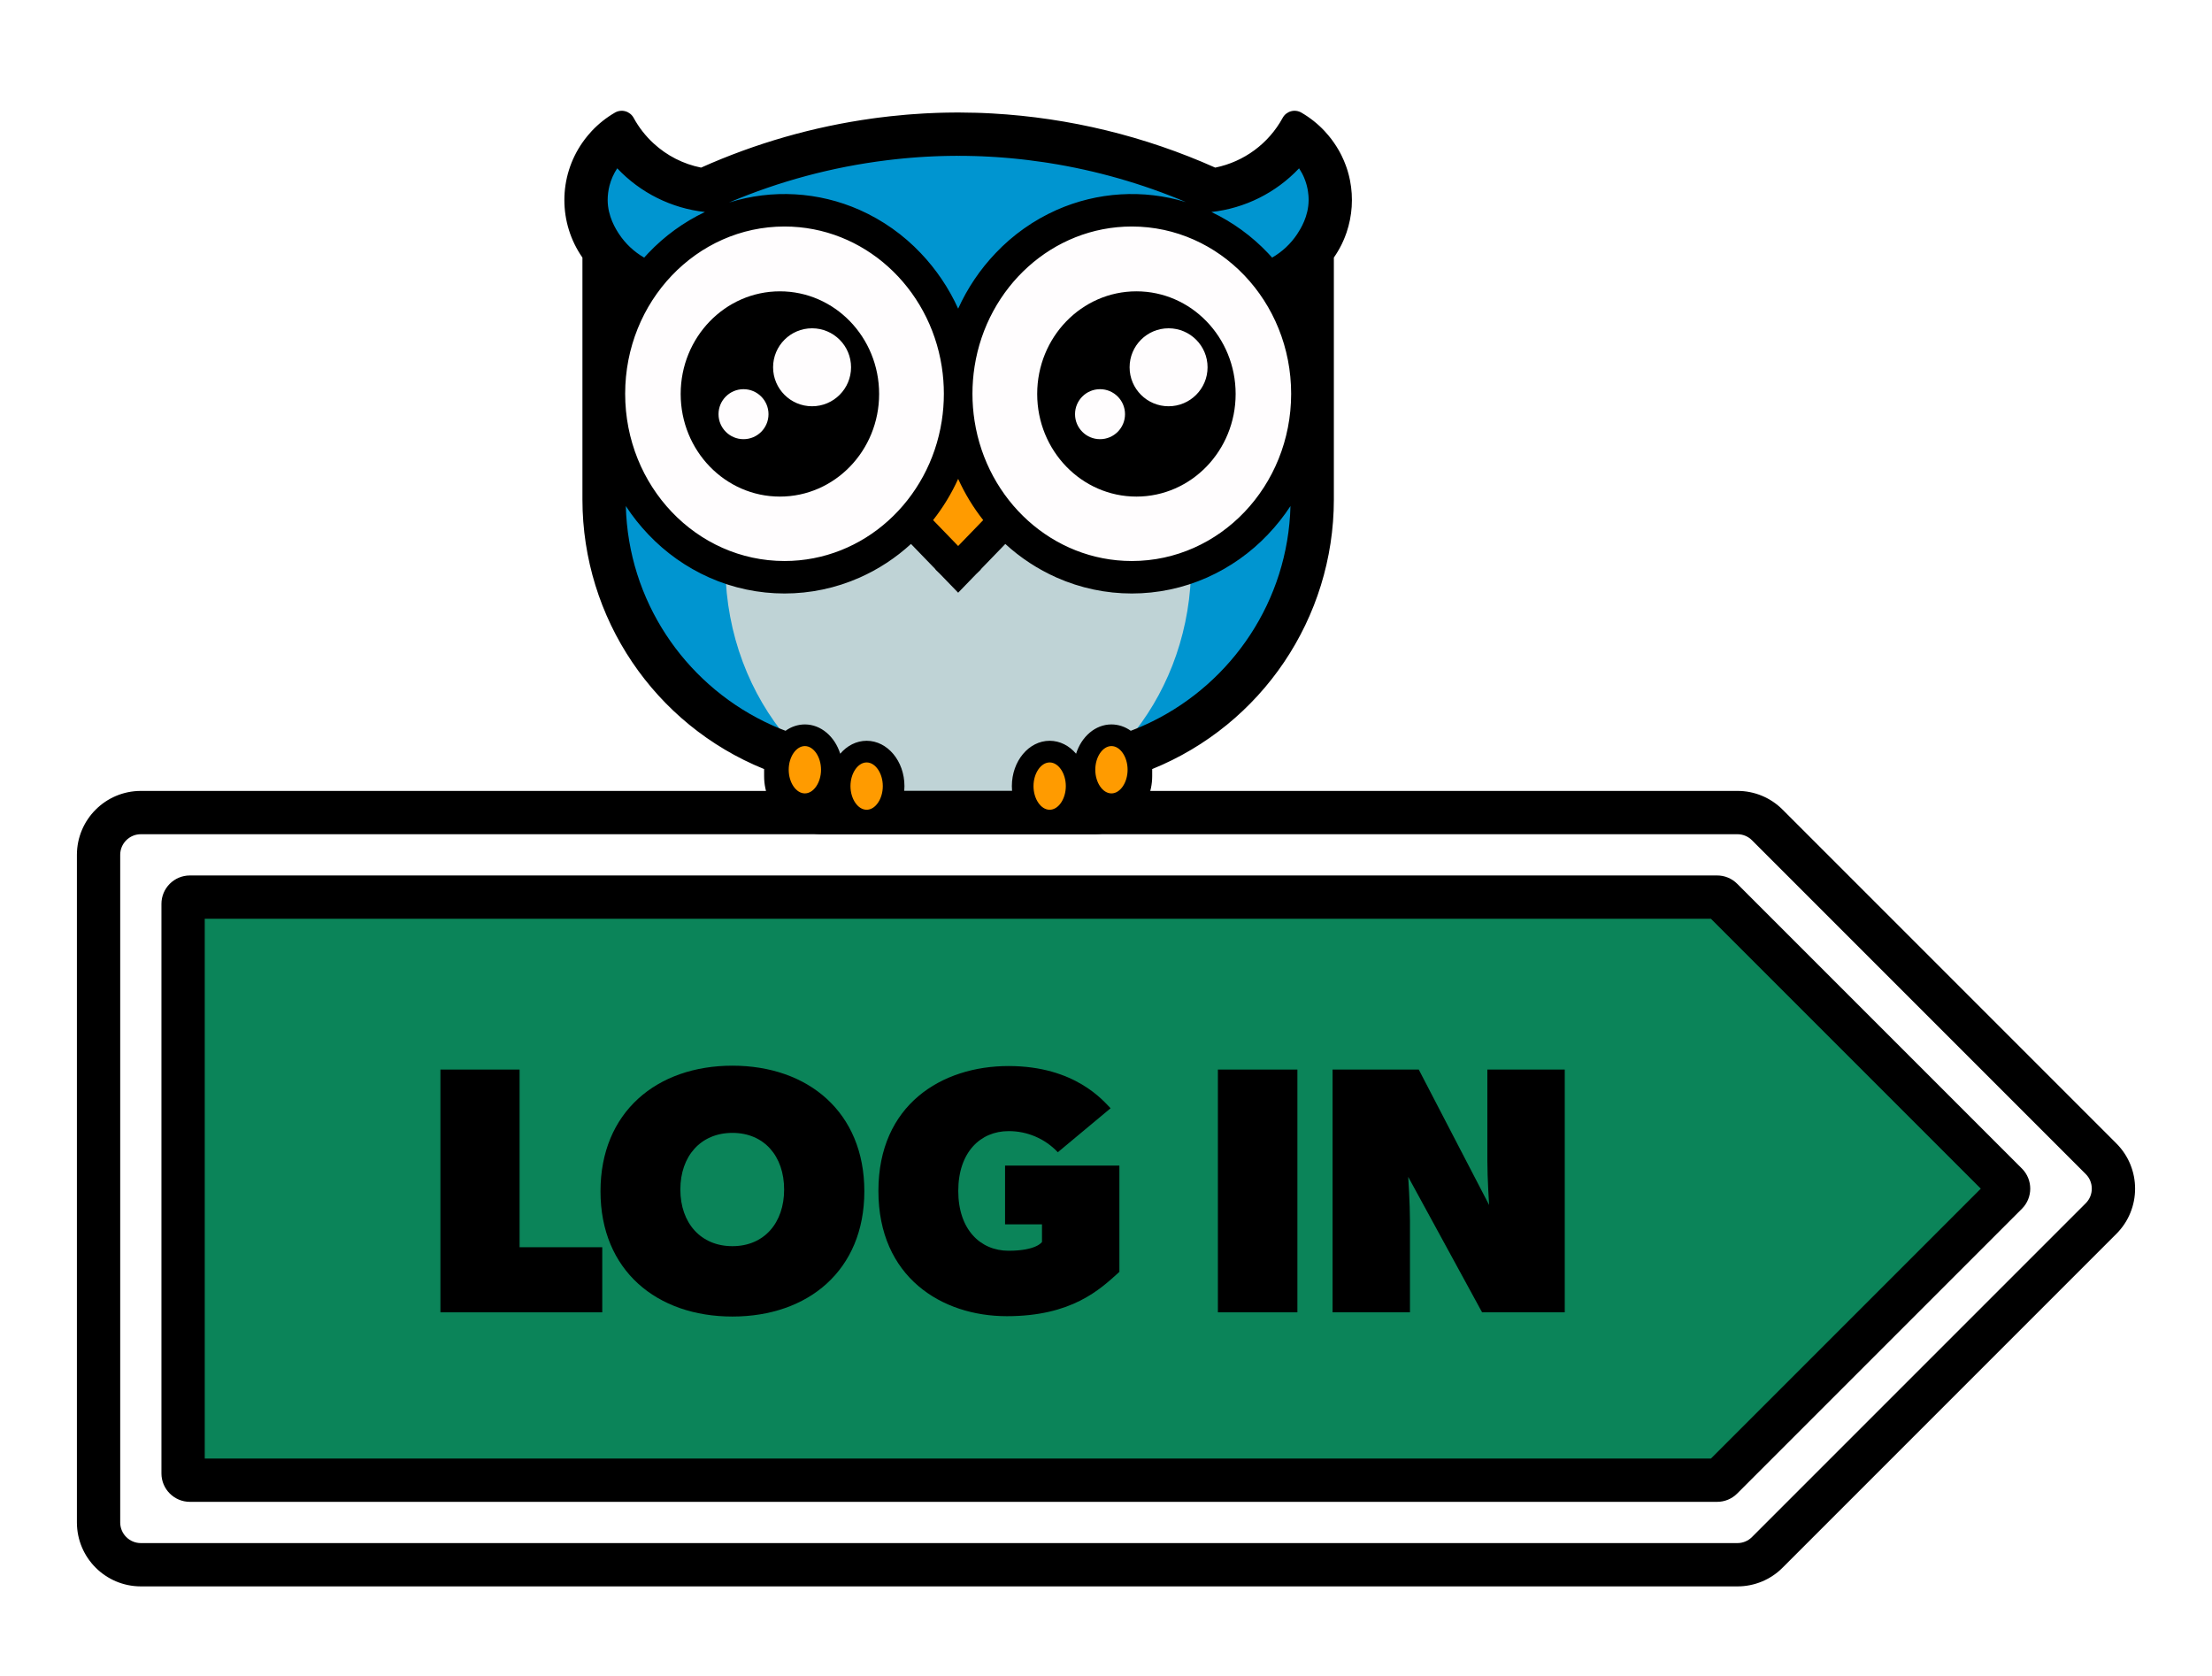
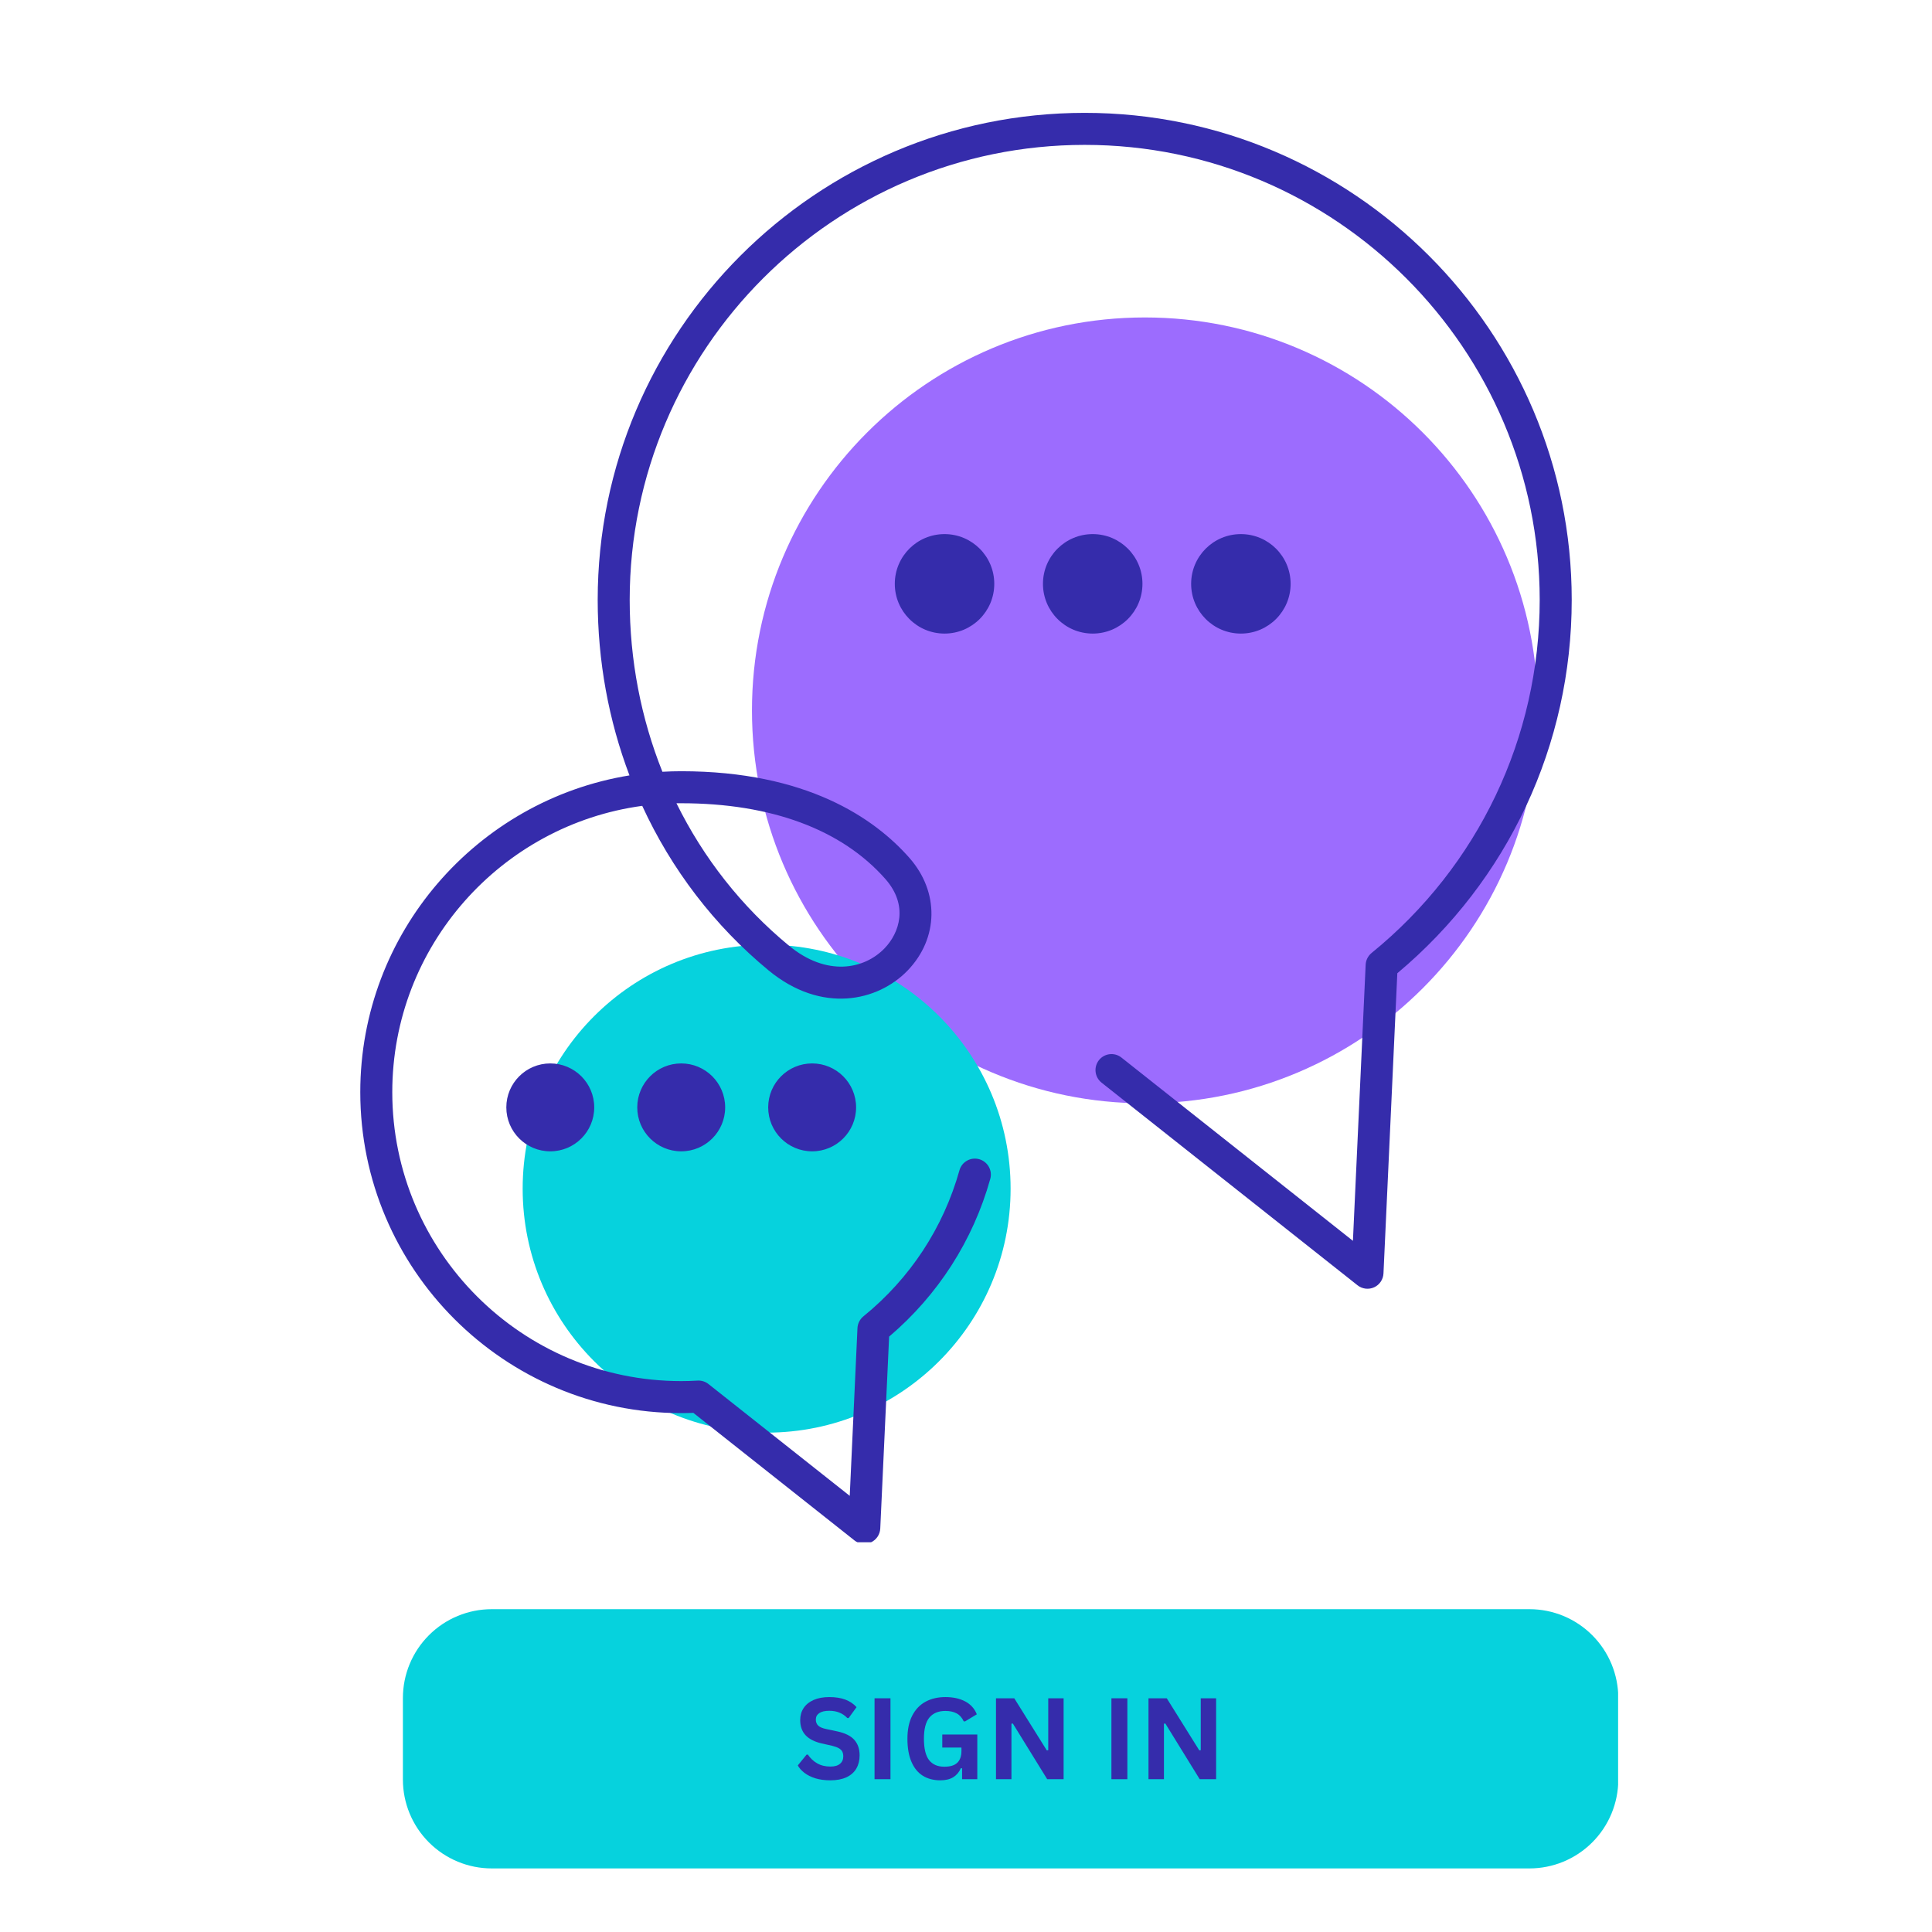
- <svg xmlns="http://www.w3.org/2000/svg" id="Layer_1" data-name="Layer 1" width="1634.802" height="1238.172" viewBox="0 0 1634.802 1238.172">
+ <svg xmlns="http://www.w3.org/2000/svg" width="500" zoomAndPan="magnify" viewBox="0 0 375 375" height="500" preserveAspectRatio="xMidYMid meet" version="1.0">
  <defs>
-     <style>
-       .cls-1 {
-         fill: #0b8459;
-       }
- 
-       .cls-2 {
-         fill: #0095d0;
-       }
- 
-       .cls-3 {
-         fill: #bfd3d6;
-       }
- 
-       .cls-4 {
-         fill: #fffdfe;
-       }
- 
-       .cls-5 {
-         fill: #ff9b00;
-       }
-     </style>
+     <g />
+     <clipPath id="9138fd9385">
+       <path d="M 145.957 61.617 L 298.496 61.617 L 298.496 214.156 L 145.957 214.156 Z M 145.957 61.617 " clip-rule="nonzero" />
+     </clipPath>
+     <clipPath id="be602d3cf7">
+       <path d="M 222.227 61.617 C 180.102 61.617 145.957 95.766 145.957 137.887 C 145.957 180.012 180.102 214.156 222.227 214.156 C 264.348 214.156 298.496 180.012 298.496 137.887 C 298.496 95.766 264.348 61.617 222.227 61.617 Z M 222.227 61.617 " clip-rule="nonzero" />
+     </clipPath>
+     <clipPath id="cdec9295a7">
+       <path d="M 101.449 183.371 L 196.156 183.371 L 196.156 278.074 L 101.449 278.074 Z M 101.449 183.371 " clip-rule="nonzero" />
+     </clipPath>
+     <clipPath id="a46690f39d">
+       <path d="M 148.801 183.371 C 122.648 183.371 101.449 204.57 101.449 230.723 C 101.449 256.875 122.648 278.074 148.801 278.074 C 174.953 278.074 196.156 256.875 196.156 230.723 C 196.156 204.57 174.953 183.371 148.801 183.371 Z M 148.801 183.371 " clip-rule="nonzero" />
+     </clipPath>
+     <clipPath id="7f17f4d7da">
+       <path d="M 69.93 21.852 L 305.43 21.852 L 305.43 299.352 L 69.93 299.352 Z M 69.93 21.852 " clip-rule="nonzero" />
+     </clipPath>
+     <clipPath id="7ec547182c">
+       <path d="M 78.203 312.34 L 314.27 312.34 L 314.27 362.66 L 78.203 362.66 Z M 78.203 312.34 " clip-rule="nonzero" />
+     </clipPath>
+     <clipPath id="190613b704">
+       <path d="M 95.453 312.34 L 296.859 312.34 C 301.434 312.34 305.82 314.156 309.055 317.395 C 312.289 320.629 314.109 325.016 314.109 329.59 L 314.109 345.41 C 314.109 349.984 312.289 354.371 309.055 357.605 C 305.82 360.844 301.434 362.66 296.859 362.66 L 95.453 362.66 C 90.879 362.66 86.488 360.844 83.254 357.605 C 80.02 354.371 78.203 349.984 78.203 345.41 L 78.203 329.59 C 78.203 325.016 80.02 320.629 83.254 317.395 C 86.488 314.156 90.879 312.34 95.453 312.34 Z M 95.453 312.34 " clip-rule="nonzero" />
+     </clipPath>
  </defs>
-   <polygon class="cls-1" points="1264.703 1092.616 145.36 1092.616 145.36 668.51 1264.703 668.51 1475.569 880.563 1264.703 1092.616" />
-   <path d="M1284.05,1172.303H104.078a47.292,47.292,0,0,1-47.239-47.239V631.709A47.292,47.292,0,0,1,104.078,584.47H1284.05a46.931,46.931,0,0,1,33.4,13.837l246.678,246.678a47.236,47.236,0,0,1,0,66.802L1317.45,1158.465A46.928,46.928,0,0,1,1284.05,1172.303ZM104.078,616.47a15.256,15.256,0,0,0-15.239,15.239v493.356a15.256,15.256,0,0,0,15.239,15.239H1284.05a15.138,15.138,0,0,0,10.774-4.466L1541.501,889.16a15.236,15.236,0,0,0,0-21.546L1294.823,620.936A15.138,15.138,0,0,0,1284.05,616.47Zm1164.966,493.355H140.317a21.024,21.024,0,0,1-21-21V667.948a21.024,21.024,0,0,1,21-21H1269.044a20.86,20.86,0,0,1,14.849,6.151l210.44,210.438a21.026,21.026,0,0,1,.002,29.697l-210.441,210.44A20.856,20.856,0,0,1,1269.044,1109.825Zm-1117.727-32h1113.17l199.44-199.439-199.44-199.438H151.317Z" />
-   <g>
-     <path d="M325.502,969.772V790.375h58.499V921.673h61.099v48.099Z" />
-     <path d="M541.301,972.892c-55.899,0-97.498-34.06-97.498-92.559s41.599-92.817,97.498-92.817,97.498,34.319,97.498,92.817S597.199,972.892,541.301,972.892Zm0-135.718c-23.4,0-38.48,17.16-38.48,41.859s15.079,41.859,38.48,41.859c23.398,0,38.219-17.16,38.219-41.859S564.699,837.174,541.301,837.174Z" />
-     <path d="M744.098,972.632c-48.099,0-94.897-28.859-94.897-92.559S696,787.776,745.398,787.776s70.199,25.999,75.398,31.199l-38.999,32.499a49.654,49.654,0,0,0-36.399-15.6c-20.799,0-37.179,15.6-37.179,44.199s16.38,44.199,37.179,44.199,24.699-6.5,24.699-6.5v-13H742.799V861.354h84.498v78.519C812.998,952.872,792.197,972.632,744.098,972.632Z" />
-     <path d="M900.096,969.772V790.375h58.759V969.772Z" />
-     <path d="M1095.351,969.772l-54.6-100.098s1.301,19.499,1.301,32.499v67.599H984.853V790.375h63.698l51.999,100.099s-1.3-19.5-1.3-32.5V790.375h57.198V969.772Z" />
+   <g clip-path="url(#9138fd9385)">
+     <g clip-path="url(#be602d3cf7)">
+       <path fill="#9c6cfe" d="M 145.957 61.617 L 298.496 61.617 L 298.496 214.156 L 145.957 214.156 Z M 145.957 61.617 " fill-opacity="1" fill-rule="nonzero" />
+     </g>
  </g>
-   <g>
-     <polygon class="cls-2" points="462.034 108.013 520.974 141.856 614.173 115.144 713.712 101.045 809.484 115.144 861.03 124.374 895.294 141.856 960.569 110.003 981.472 129.911 976.495 181.672 967.154 382.74 931.224 502.187 844.011 566.721 827.187 606.398 600.169 606.398 576.395 586.304 567.971 551.334 485.039 499.201 450.104 419.123 449.104 194.612 435.003 148.824 449.104 115.144 462.034 108.013" />
-     <path class="cls-3" d="M833.937,546.419c27.13-31.874,44.347-74.062,46.23-120.638a48.065,48.065,0,0,1-9.647,2.66c-15.841,2.639-31.815.438-47.324-3.28a310.787,310.787,0,0,1-30.439-9.286c-15.267-5.361-29.242-11.123-41.421-22.102-11.006-9.921-18.815-23.088-24.898-36.452-1.147-2.52-2.292-5.061-3.397-7.617H690.136c-1.662,1.753-3.135,3.335-3.416,3.64-11.086,12.007-20.698,25.427-32.979,36.298-15.643,13.847-33.682,22.794-53.63,28.762-20.399,6.103-42.945,8.449-63.539,1.911-.165-.052-.317-.121-.479-.176.667,48.775,18.139,93.069,46.328,126.218a24.907,24.907,0,0,0-10.162,20.363c0,13.469,10.112,24.387,22.586,24.387,9.206,0,17.12-5.95,20.638-14.48.813.572,1.633,1.133,2.455,1.69-.013.336-.024.671-.024,1.01,0,13.469,10.112,24.387,22.586,24.387a21.605,21.605,0,0,0,15.158-6.308,158.083,158.083,0,0,0,104.991.038,21.599,21.599,0,0,0,15.117,6.27c12.474,0,22.586-10.918,22.586-24.387,0-.303-.011-.604-.021-.905.835-.565,1.662-1.143,2.488-1.723,3.533,8.491,11.428,14.407,20.607,14.407,12.474,0,22.586-10.918,22.586-24.387A24.919,24.919,0,0,0,833.937,546.419Z" />
-     <path class="cls-4" d="M836.624,160.073a129.55,129.55,0,0,0-128.495,113.083,129.521,129.521,0,1,0,0,32.893,129.536,129.536,0,1,0,128.495-145.975Z" />
-     <g>
-       <ellipse class="cls-5" cx="640.499" cy="583.087" rx="19.421" ry="23.312" />
-       <ellipse class="cls-5" cx="594.844" cy="568.574" rx="18.601" ry="22.328" />
-       <ellipse class="cls-5" cx="775.764" cy="583.087" rx="17.485" ry="20.988" />
-       <ellipse class="cls-5" cx="821.424" cy="568.574" rx="18.601" ry="22.328" />
+   <g clip-path="url(#cdec9295a7)">
+     <g clip-path="url(#a46690f39d)">
+       <path fill="#06d2dd" d="M 101.449 183.371 L 196.156 183.371 L 196.156 278.074 L 101.449 278.074 Z M 101.449 183.371 " fill-opacity="1" fill-rule="nonzero" />
    </g>
-     <polygon class="cls-5" points="678.33 389.971 708.129 420.496 741.703 387.98 710.016 339.869 678.33 389.971" />
-     <g>
-       <path d="M576.395,215.289c-40.5,0-73.332,33.955-73.332,75.839s32.832,75.839,73.332,75.839,73.332-33.955,73.332-75.839S616.895,215.289,576.395,215.289ZM549.5,324.539a18.471,18.471,0,1,1,18.471-18.471A18.471,18.471,0,0,1,549.5,324.539Zm50.669-24.32a28.809,28.809,0,1,1,28.809-28.809A28.809,28.809,0,0,1,600.169,300.219Z" />
-       <path d="M766.547,291.128c0,41.885,32.832,75.839,73.332,75.839s73.332-33.955,73.332-75.839-32.832-75.839-73.332-75.839S766.547,249.243,766.547,291.128Zm68.297-19.718a28.809,28.809,0,1,1,28.809,28.809A28.809,28.809,0,0,1,834.844,271.41Zm-40.331,34.658A18.471,18.471,0,1,1,812.984,324.539,18.471,18.471,0,0,1,794.513,306.068Z" />
-       <path d="M997.754,133.394c-.19-.93-.39-1.85-.61-2.76-.11-.47-.22-.94-.34-1.4q-.36-1.35-.75-2.7v-.02c-.14-.48-.29-.96-.45-1.43-.08-.26-.16-.52-.26-.78l-.36-1.05a.295.295,0,0,0-.04-.11c-.12-.34-.24-.68-.37-1.02a69.884,69.884,0,0,0-2.92-6.84c-.24-.49-.49-.99-.74-1.48-.26-.49-.51-.97-.78-1.46-.26-.48-.53-.96-.8-1.44-1.1-1.9-2.28-3.76-3.53-5.56-1.25-1.81-2.59-3.56-4-5.24-.01-.01-.02-.03-.04-.04-.92-1.12-1.86-2.2-2.85-3.25a75.006,75.006,0,0,0-17.099-13.583,10.015,10.015,0,0,0-13.833,3.842,73.339,73.339,0,0,1-49.688,36.75,1.162,1.162,0,0,1-.18.04,468.195,468.195,0,0,0-164.79-40.02c-1.14-.06-2.29-.12-3.43-.18-1.5-.07-3.01-.14-4.52-.2-1.39-.05-2.79-.09-4.19-.13q-6.06-.18-12.13-.19h-1c-1.31,0-2.61.01-3.92.02-1.03.01-2.05.02-3.08.04-.77.01-1.53.02-2.29.04-1.04.02-2.07.04-3.1.07-.49.01-.97.03-1.46.04-.8.03-1.6.06-2.39.08q-3.09.12-6.16.27c-1.03.05-2.06.1-3.09.16q-4.62.255-9.24.62c-.88.06-1.77.13-2.66.21-.3.01-.59.04-.89.07q-5.91.495-11.83,1.15c-3.01.33-6.03.69-9.04,1.08q-2.115.27-4.23.57a467.739,467.739,0,0,0-126.52,36.29l-.013.002a72.794,72.794,0,0,1-34.987-17.781,73.454,73.454,0,0,1-14.871-18.997A10.015,10.015,0,0,0,454.45,83.233a75.186,75.186,0,0,0-17.106,13.581l-2.89,3.29c-1.4,1.68-2.74,3.43-4,5.24a74.341,74.341,0,0,0,0,85.01v178.85a215.031,215.031,0,0,0,134.27,199.12v5.27a42.81,42.81,0,0,0,42.81,42.81h201.2a42.859,42.859,0,0,0,42.81-42.81v-5.27a215.047,215.047,0,0,0,134.26-199.12V190.334c.99-1.41,1.92-2.87,2.81-4.35.45-.74.88-1.49,1.3-2.25s.82-1.53,1.22-2.3c.19-.38.38-.77.58-1.15-.01-.01-.01-.01,0-.01.37-.79.74-1.57,1.09-2.37.22-.5.43-1,.64-1.5.18-.43.36-.86.53-1.3.43-1.09.84-2.19,1.22-3.3a74.763,74.763,0,0,0,2.56-38.41Zm-342.46-14.95c1.35-.17,2.69-.33,4.04-.48,1.39-.16,2.78-.32,4.17-.46,1.44-.15,2.87-.29,4.31-.43,1.48-.14,2.97-.28,4.45-.4.3-.04.61-.06.92-.08,1.81-.16,3.61-.29,5.42-.42q2.865-.21,5.74-.36c1.91-.11,3.82-.21,5.73-.28,1.52-.07,3.05-.12,4.57-.17.14,0,.29-.01.43-.01.82-.03,1.65-.06,2.47-.07,1.06-.04,2.11-.06,3.16-.07,1.21-.03,2.42-.04,3.64-.04q1.47-.03,2.94-.03h1.57c-.86,0-1.71.01-2.57.03.98-.02,1.97-.03,2.95-.02.77-.01,1.55,0,2.32.01.3,0,.59,0,.89.01.65,0,1.31.01,1.97.02q3.165.045,6.33.14c.47.01.95.03,1.42.05,1.15.03,2.31.07,3.47.12,1.85.08,3.7.17,5.56.27,1.62.08,3.24.18,4.86.29,1.62.1,3.24.22,4.85.35,1.62.12,3.23.25,4.85.4,1.62.13,3.23.29,4.85.46,1.61.15,3.23.32,4.84.51,1.43.16,2.86.33,4.28.5q5.925.72,11.83,1.6c1.22.18,2.43.37,3.65.56.03.01.07.01.11.02a436,436,0,0,1,101.15,28.87,137.154,137.154,0,0,0-95.57,5.83,141.099,141.099,0,0,0-45.07,31.87,147.657,147.657,0,0,0-27.69,41.06,147.838,147.838,0,0,0-27.68-41.06,141.209,141.209,0,0,0-45.07-31.87,137.056,137.056,0,0,0-96.57-5.51A435.029,435.029,0,0,1,655.294,118.444Zm71.36,265.9-18.52,19.14-18.52-19.14a147.138,147.138,0,0,0,18.52-30.47A147.138,147.138,0,0,0,726.654,384.344Zm-277.55-236.51a43.943,43.943,0,0,1,1.34-10.61,42.544,42.544,0,0,1,5.73-12.85,104.931,104.931,0,0,0,64.8,32.29,141.277,141.277,0,0,0-41.82,30.37q-1.575,1.65-3.08,3.34a55.454,55.454,0,0,1-18.49-17.32C455.134,169.324,449.144,159.974,449.104,147.834Zm130.7,19.55c58.52,0,107.05,44.8,116.21,103.48v.01a130.335,130.335,0,0,1,0,40.21v.01c-9.16,58.7-57.69,103.48-116.21,103.48-65.04,0-117.77-55.33-117.77-123.59S514.764,167.384,579.804,167.384Zm15.04,418.92c-6.48,0-11.94-8.01-11.94-17.49,0-9.47,5.46-17.48,11.94-17.48,6.47,0,11.94,8.01,11.94,17.48C606.784,578.294,601.314,586.304,594.844,586.304Zm45.66,12.09c-6.48,0-11.95-8-11.95-17.48s5.47-17.49,11.95-17.49c6.47,0,11.94,8.01,11.94,17.49S646.974,598.394,640.504,598.394Zm135.26,0c-6.47,0-11.94-8-11.94-17.48s5.47-17.49,11.94-17.49,11.94,8.01,11.94,17.49S782.234,598.394,775.764,598.394Zm57.6-29.58c0,9.48-5.47,17.49-11.94,17.49-6.48,0-11.94-8.01-11.94-17.49,0-9.47,5.46-17.48,11.94-17.48C827.894,551.334,833.364,559.344,833.364,568.814Zm18.18-35.64q-7.725,3.795-15.84,6.87a24.404,24.404,0,0,0-14.28-4.71c-11.93,0-22.14,9.01-26.13,21.65-5.04-5.91-11.93-9.56-19.53-9.56-15.41,0-27.94,15.02-27.94,33.49,0,1.18.05,2.34.15,3.49h-79.68c.1-1.15.15-2.31.15-3.49,0-18.47-12.54-33.49-27.94-33.49-7.6,0-14.49,3.65-19.53,9.56-3.99-12.64-14.2-21.65-26.13-21.65a24.404,24.404,0,0,0-14.28,4.71q-8.115-3.06-15.84-6.88c-59.18-29.11-100.41-89.34-102.2-159.21a145.527,145.527,0,0,0,16.63,20.98,141.207,141.207,0,0,0,45.07,31.87,137.113,137.113,0,0,0,111.16,0,140.347,140.347,0,0,0,37.89-24.84l18.16,18.77-.11.12,3.53,3.42,13.01,13.44.27.28,13.28-13.72,3.53-3.42-.11-.12,18.16-18.77a140.396,140.396,0,0,0,37.9,24.84,137.09,137.09,0,0,0,111.15,0,141.097,141.097,0,0,0,45.07-31.87,145.98,145.98,0,0,0,16.62-20.96C951.944,443.834,910.714,504.054,851.544,533.174Zm-15.07-118.6c-58.52,0-107.06-44.79-116.21-103.49a130.335,130.335,0,0,1,0-40.21c9.15-58.69,57.69-103.49,116.21-103.49,65.04,0,117.76,55.34,117.76,123.6S901.514,414.574,836.474,414.574Zm130.68-266.76v.02c-.04,12.13-6.03,21.47-8.48,25.2a55.37,55.37,0,0,1-18.5,17.32q-1.5-1.68-3.06-3.32a141.149,141.149,0,0,0-41.82-30.37,104.905,104.905,0,0,0,64.8-32.29c.72,1.1,1.4,2.22,2.02,3.38.06.12.13.24.19.36.18.34.36.69.53,1.05.13.26.26.53.39.8.18.4.36.8.54,1.21a40.595,40.595,0,0,1,1.53,4.21c.16.48.3.97.42,1.46a.09.09,0,0,1,.01.05c.04.1.06.21.09.31.09.33.25.99.43,1.88.08.37.16.78.24,1.22.06.35.12.72.18,1.12.12.83.24,1.75.33,2.73.02.25.04.5.06.76.03.48.06.97.07,1.48q.03.66.03,1.35Z" />
+   </g>
+   <g clip-path="url(#7f17f4d7da)">
+     <path fill="#352cab" d="M 166.168 214.941 C 166.168 210.23 162.348 206.41 157.637 206.41 C 152.926 206.41 149.105 210.23 149.105 214.941 C 149.105 219.656 152.926 223.473 157.637 223.473 C 162.348 223.473 166.168 219.656 166.168 214.941 Z M 140.754 214.941 C 140.754 210.23 136.934 206.41 132.223 206.41 C 127.512 206.41 123.691 210.23 123.691 214.941 C 123.691 219.656 127.512 223.473 132.223 223.473 C 136.934 223.473 140.754 219.656 140.754 214.941 Z M 115.34 214.941 C 115.34 210.23 111.52 206.41 106.809 206.41 C 102.098 206.41 98.277 210.23 98.277 214.941 C 98.277 219.656 102.098 223.473 106.809 223.473 C 111.52 223.473 115.34 219.656 115.34 214.941 Z M 132.223 155.91 C 149.668 155.91 163.371 160.992 171.852 170.613 C 176.375 175.746 174.586 181.074 171.684 184.078 C 167.727 188.168 160.457 189.594 153.145 183.562 C 143.914 175.953 136.531 166.523 131.301 155.914 C 131.609 155.91 131.914 155.91 132.223 155.91 Z M 169.043 299.371 C 170.105 298.887 170.805 297.848 170.859 296.684 L 172.578 259.438 C 182.078 251.355 188.852 240.805 192.211 228.832 C 192.676 227.18 191.711 225.465 190.059 225 C 188.41 224.539 186.691 225.5 186.23 227.152 C 183.094 238.332 176.645 248.141 167.578 255.512 C 166.895 256.07 166.477 256.898 166.434 257.781 L 164.934 290.344 L 137.516 268.641 C 136.922 268.168 136.172 267.93 135.418 267.973 C 134.258 268.039 133.211 268.07 132.223 268.07 C 101.297 268.07 76.141 242.914 76.141 211.988 C 76.141 183.633 97.297 160.121 124.656 156.414 C 130.316 168.715 138.625 179.645 149.191 188.359 C 159.508 196.863 170.395 194.344 176.148 188.398 C 182.203 182.137 182.355 173.137 176.512 166.508 C 169.75 158.836 156.582 149.695 132.223 149.695 C 130.996 149.695 129.781 149.73 128.574 149.801 C 124.422 139.43 122.223 128.129 122.223 116.438 C 122.223 67.738 161.844 28.121 210.539 28.121 C 259.238 28.121 298.855 67.738 298.855 116.438 C 298.855 143.125 286.961 168.109 266.219 184.977 C 265.535 185.535 265.117 186.363 265.074 187.246 L 262.602 240.844 L 217.668 205.27 C 216.324 204.203 214.371 204.434 213.305 205.773 C 212.242 207.121 212.469 209.074 213.812 210.141 L 263.496 249.473 C 264.414 250.199 265.652 250.352 266.715 249.867 C 267.773 249.383 268.477 248.348 268.531 247.184 L 271.219 188.906 C 292.754 170.871 305.07 144.539 305.07 116.438 C 305.07 64.312 262.664 21.906 210.539 21.906 C 158.414 21.906 116.012 64.312 116.012 116.438 C 116.012 128.332 118.145 139.852 122.18 150.504 C 92.586 155.32 69.93 181.059 69.93 211.988 C 69.93 246.34 97.875 274.285 132.223 274.285 C 132.977 274.285 133.754 274.266 134.574 274.234 L 165.828 298.977 C 166.387 299.422 167.07 299.652 167.758 299.652 C 168.191 299.652 168.633 299.555 169.043 299.371 Z M 250.508 113.32 C 250.508 107.988 246.184 103.668 240.852 103.668 C 235.52 103.668 231.199 107.988 231.199 113.32 C 231.199 118.656 235.52 122.977 240.852 122.977 C 246.184 122.977 250.508 118.656 250.508 113.32 Z M 221.75 113.32 C 221.75 107.988 217.426 103.668 212.094 103.668 C 206.762 103.668 202.438 107.988 202.438 113.32 C 202.438 118.656 206.762 122.977 212.094 122.977 C 217.426 122.977 221.75 118.656 221.75 113.32 Z M 183.332 122.977 C 178.004 122.977 173.68 118.656 173.68 113.32 C 173.68 107.988 178.004 103.668 183.332 103.668 C 188.664 103.668 192.988 107.988 192.988 113.32 C 192.988 118.656 188.664 122.977 183.332 122.977 " fill-opacity="1" fill-rule="nonzero" />
+   </g>
+   <g clip-path="url(#7ec547182c)">
+     <g clip-path="url(#190613b704)">
+       <path fill="#06d2dd" d="M 78.203 312.34 L 314.074 312.34 L 314.074 362.66 L 78.203 362.66 Z M 78.203 312.34 " fill-opacity="1" fill-rule="nonzero" />
+     </g>
+   </g>
+   <g fill="#352cab" fill-opacity="1">
+     <g transform="translate(154.2104, 345.3405)">
+       <g>
+         <path d="M 6.969 0.219 C 5.875 0.219 4.898 0.086 4.047 -0.172 C 3.203 -0.441 2.492 -0.797 1.922 -1.234 C 1.359 -1.672 0.93 -2.148 0.641 -2.672 L 2.344 -4.766 L 2.609 -4.766 C 3.078 -4.055 3.676 -3.492 4.406 -3.078 C 5.133 -2.66 5.988 -2.453 6.969 -2.453 C 7.789 -2.453 8.41 -2.629 8.828 -2.984 C 9.254 -3.336 9.469 -3.82 9.469 -4.438 C 9.469 -4.812 9.398 -5.125 9.266 -5.375 C 9.129 -5.625 8.906 -5.836 8.594 -6.016 C 8.281 -6.191 7.852 -6.348 7.312 -6.484 L 5.297 -6.938 C 3.891 -7.258 2.836 -7.797 2.141 -8.547 C 1.453 -9.297 1.109 -10.27 1.109 -11.469 C 1.109 -12.352 1.328 -13.129 1.766 -13.797 C 2.211 -14.473 2.859 -15 3.703 -15.375 C 4.555 -15.75 5.57 -15.938 6.75 -15.938 C 7.969 -15.938 9.004 -15.773 9.859 -15.453 C 10.723 -15.129 11.453 -14.641 12.047 -13.984 L 10.516 -11.875 L 10.25 -11.875 C 9.801 -12.344 9.289 -12.691 8.719 -12.922 C 8.145 -13.16 7.488 -13.281 6.75 -13.281 C 5.906 -13.281 5.258 -13.129 4.812 -12.828 C 4.363 -12.523 4.141 -12.109 4.141 -11.578 C 4.141 -11.086 4.297 -10.691 4.609 -10.391 C 4.922 -10.098 5.461 -9.875 6.234 -9.719 L 8.297 -9.281 C 9.816 -8.957 10.922 -8.41 11.609 -7.641 C 12.297 -6.867 12.641 -5.863 12.641 -4.625 C 12.641 -3.645 12.426 -2.789 12 -2.062 C 11.582 -1.344 10.945 -0.781 10.094 -0.375 C 9.238 0.02 8.195 0.219 6.969 0.219 Z M 6.969 0.219 " />
+       </g>
+     </g>
+   </g>
+   <g fill="#352cab" fill-opacity="1">
+     <g transform="translate(167.7002, 345.3405)">
+       <g>
+         <path d="M 5.141 0 L 2.047 0 L 2.047 -15.703 L 5.141 -15.703 Z M 5.141 0 " />
+       </g>
+     </g>
+   </g>
+   <g fill="#352cab" fill-opacity="1">
+     <g transform="translate(174.8962, 345.3405)">
+       <g>
+         <path d="M 7.625 0.219 C 6.312 0.219 5.176 -0.078 4.219 -0.672 C 3.27 -1.266 2.535 -2.164 2.016 -3.375 C 1.492 -4.582 1.234 -6.078 1.234 -7.859 C 1.234 -9.641 1.547 -11.133 2.172 -12.344 C 2.797 -13.551 3.66 -14.453 4.766 -15.047 C 5.867 -15.641 7.148 -15.938 8.609 -15.938 C 10.117 -15.938 11.398 -15.656 12.453 -15.094 C 13.516 -14.531 14.266 -13.695 14.703 -12.594 L 12.422 -11.219 L 12.156 -11.234 C 11.832 -11.941 11.379 -12.453 10.797 -12.766 C 10.211 -13.086 9.484 -13.25 8.609 -13.25 C 7.254 -13.25 6.219 -12.82 5.5 -11.969 C 4.789 -11.113 4.438 -9.742 4.438 -7.859 C 4.438 -5.953 4.77 -4.566 5.438 -3.703 C 6.113 -2.848 7.102 -2.422 8.406 -2.422 C 9.539 -2.422 10.375 -2.676 10.906 -3.188 C 11.445 -3.695 11.719 -4.457 11.719 -5.469 L 11.719 -6.141 L 8 -6.141 L 8 -8.672 L 14.797 -8.672 L 14.797 0 L 11.844 0 L 11.844 -2.109 L 11.609 -2.141 C 11.285 -1.391 10.797 -0.805 10.141 -0.391 C 9.484 0.016 8.645 0.219 7.625 0.219 Z M 7.625 0.219 " />
+       </g>
+     </g>
+   </g>
+   <g fill="#352cab" fill-opacity="1">
+     <g transform="translate(191.2751, 345.3405)">
+       <g>
+         <path d="M 5.047 0 L 2.047 0 L 2.047 -15.703 L 5.594 -15.703 L 11.906 -5.594 L 12.188 -5.625 L 12.188 -15.703 L 15.172 -15.703 L 15.172 0 L 11.984 0 L 5.312 -10.812 L 5.047 -10.766 Z M 5.047 0 " />
+       </g>
+     </g>
+   </g>
+   <g fill="#352cab" fill-opacity="1">
+     <g transform="translate(208.4918, 345.3405)">
+       <g />
+     </g>
+   </g>
+   <g fill="#352cab" fill-opacity="1">
+     <g transform="translate(213.6793, 345.3405)">
+       <g>
+         <path d="M 5.141 0 L 2.047 0 L 2.047 -15.703 L 5.141 -15.703 Z M 5.141 0 " />
+       </g>
+     </g>
+   </g>
+   <g fill="#352cab" fill-opacity="1">
+     <g transform="translate(220.8753, 345.3405)">
+       <g>
+         <path d="M 5.047 0 L 2.047 0 L 2.047 -15.703 L 5.594 -15.703 L 11.906 -5.594 L 12.188 -5.625 L 12.188 -15.703 L 15.172 -15.703 L 15.172 0 L 11.984 0 L 5.312 -10.812 L 5.047 -10.766 Z M 5.047 0 " />
+       </g>
    </g>
  </g>
</svg>
